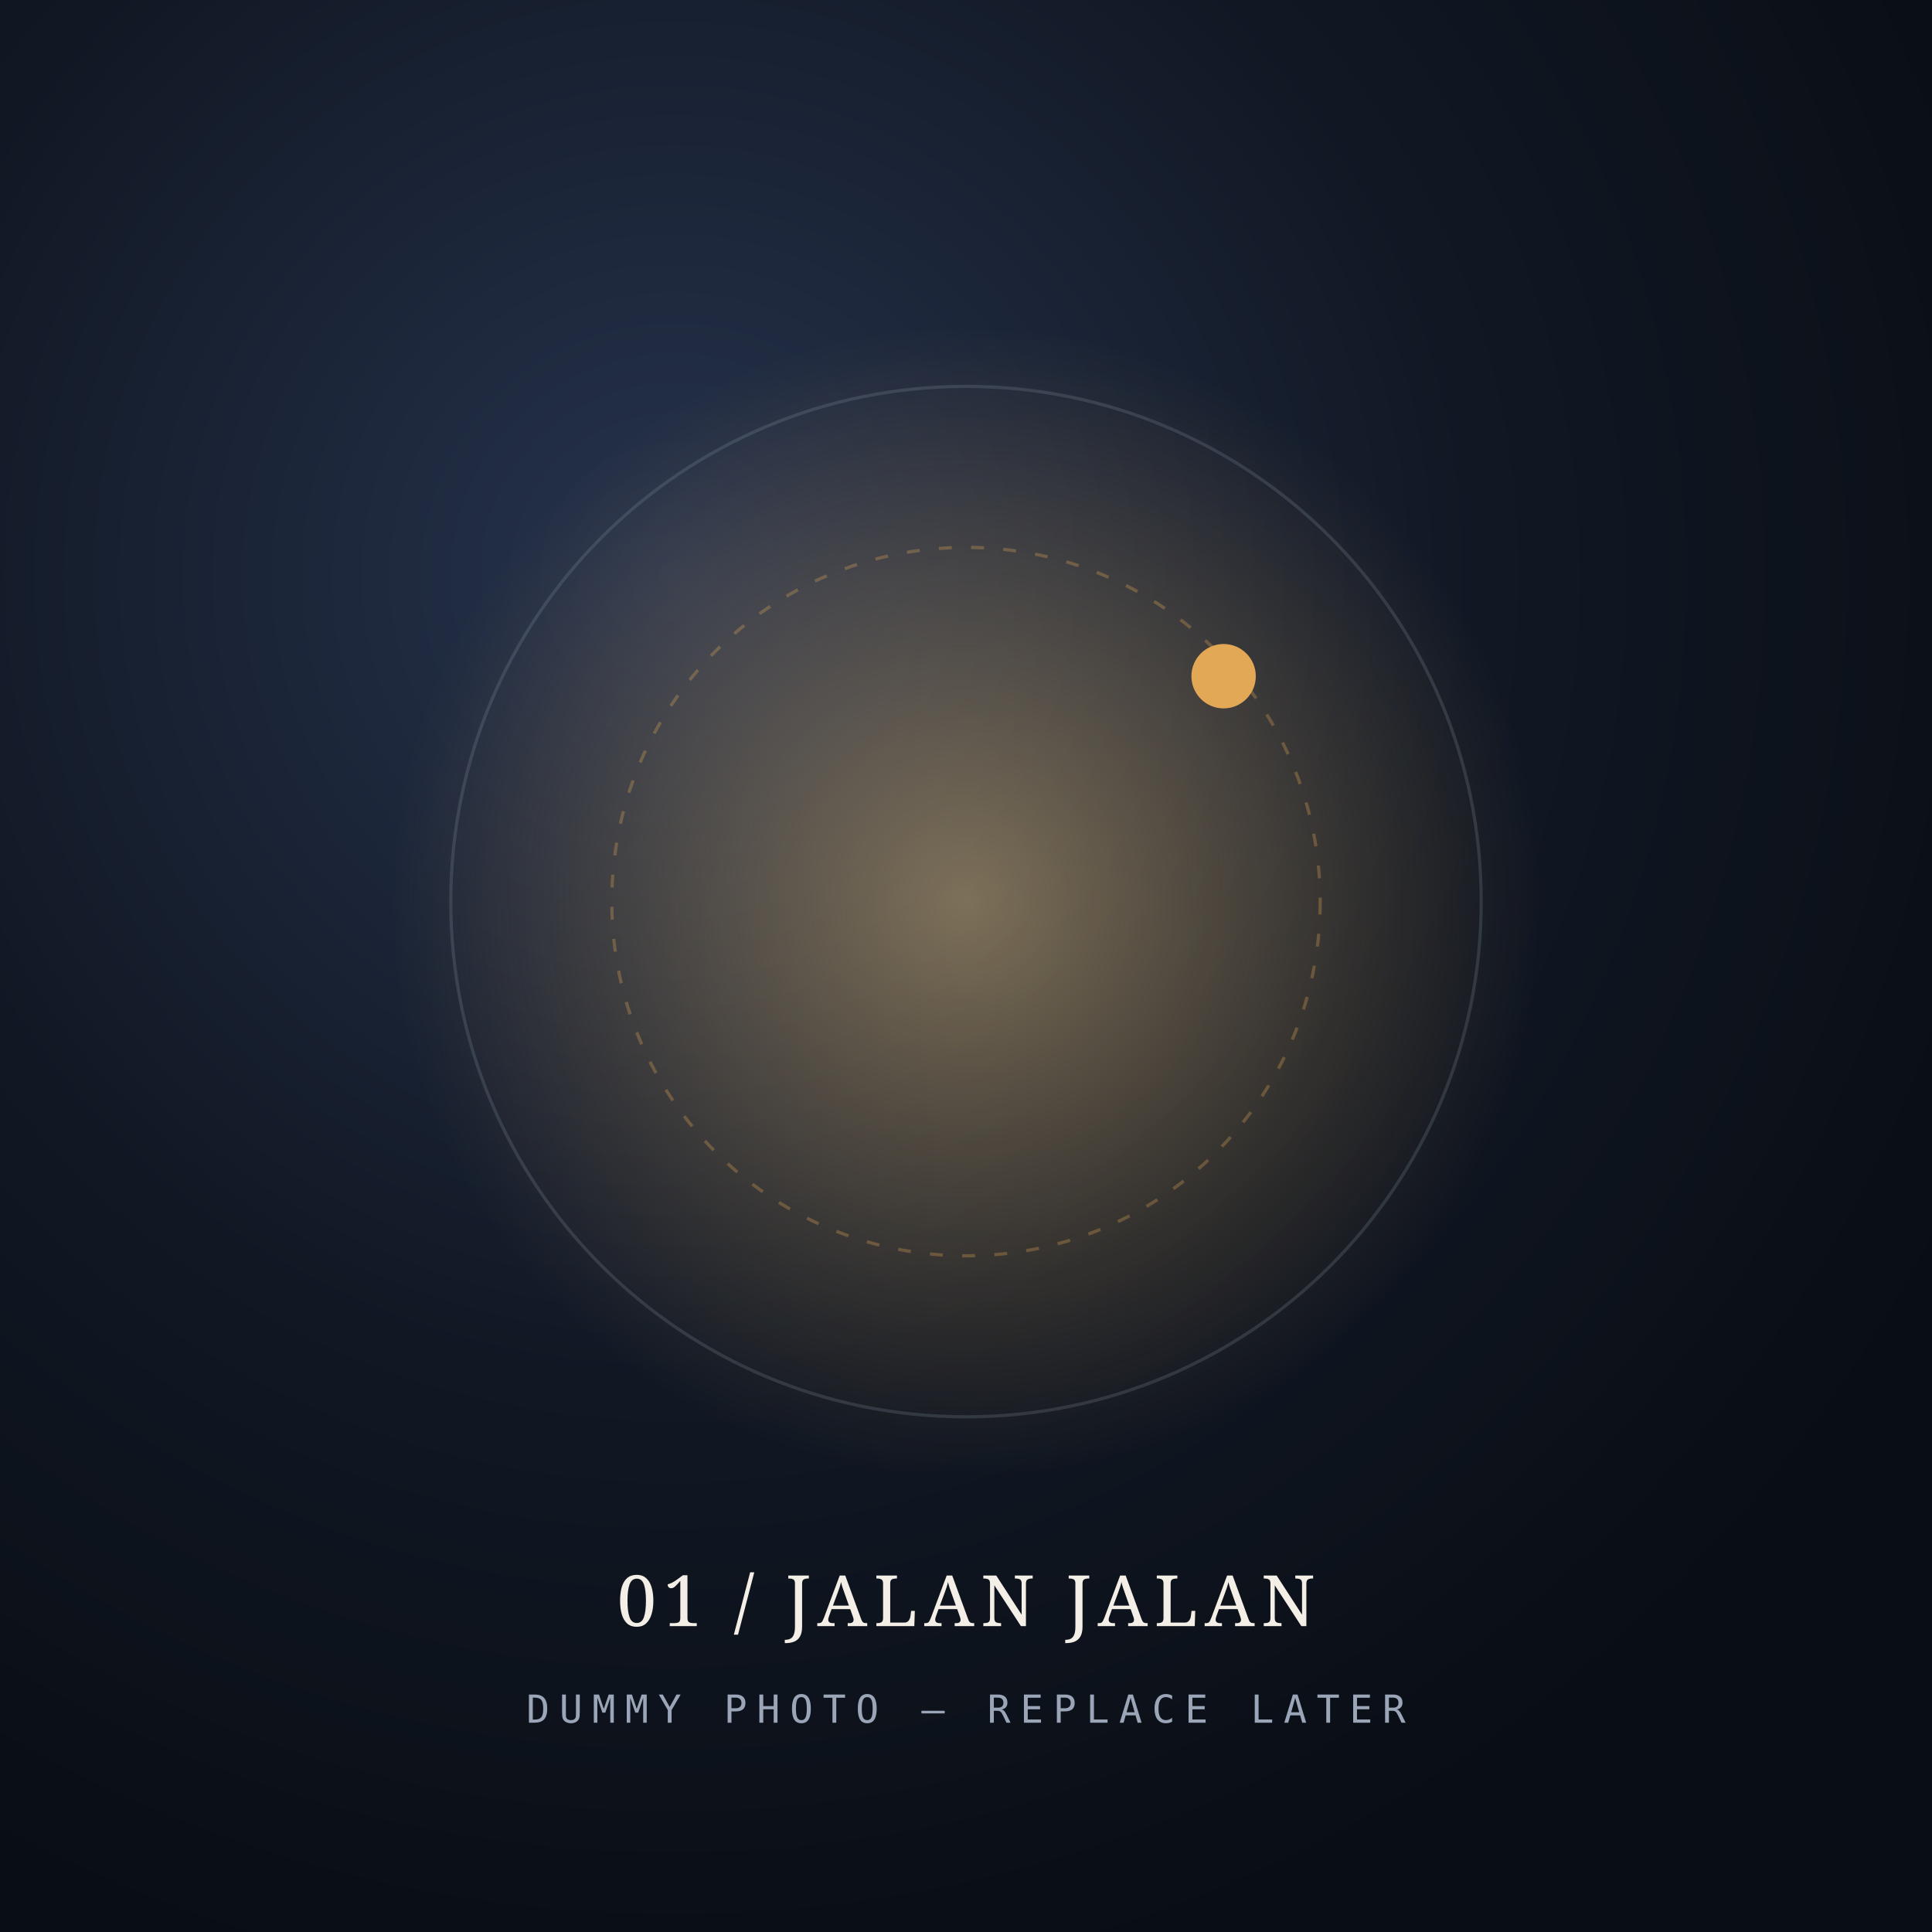
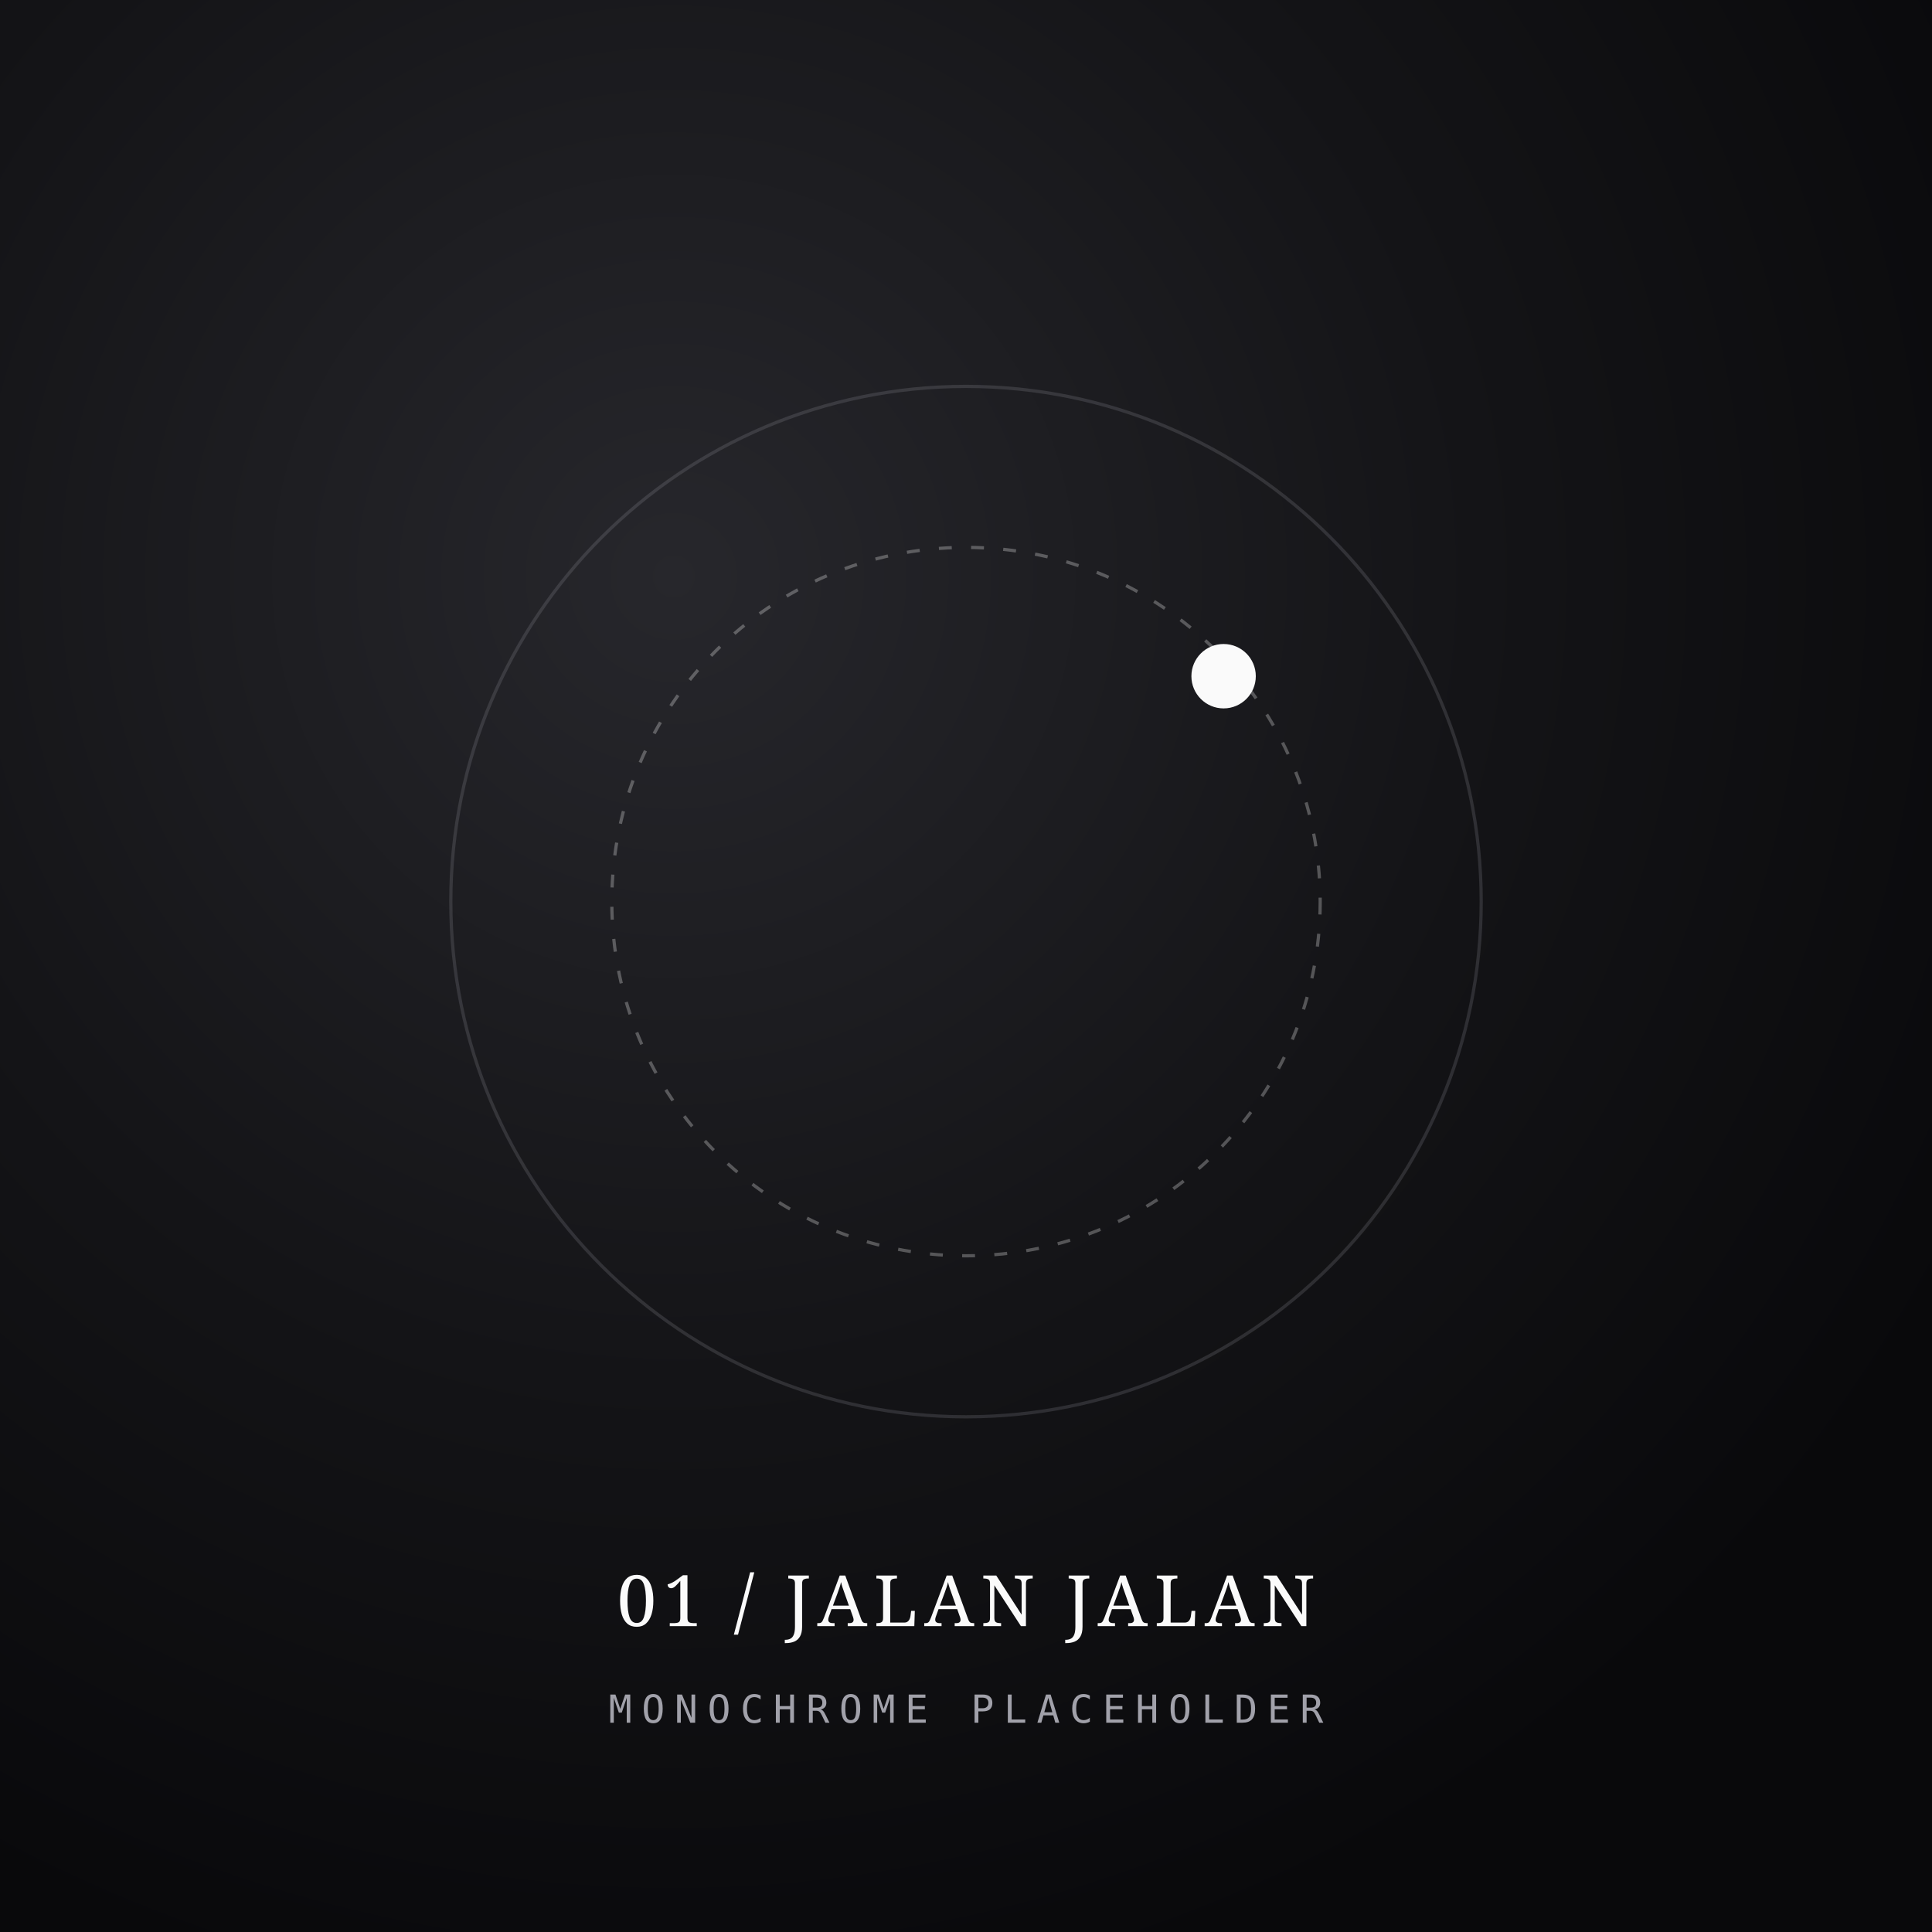
<svg xmlns="http://www.w3.org/2000/svg" viewBox="0 0 600 600" width="600" height="600">
  <defs>
    <radialGradient id="g1" cx="35%" cy="30%" r="75%">
-       <stop offset="0%" stop-color="#26334d" />
-       <stop offset="55%" stop-color="#111824" />
-       <stop offset="100%" stop-color="#090d14" />
-     </radialGradient>
-     <radialGradient id="s1" cx="50%" cy="50%" r="50%">
-       <stop offset="0%" stop-color="#f5cd82" stop-opacity="0.45" />
-       <stop offset="100%" stop-color="#e2a856" stop-opacity="0" />
+       <stop offset="0%" stop-color="#27272c" />
+       <stop offset="55%" stop-color="#141417" />
+       <stop offset="100%" stop-color="#09090b" />
    </radialGradient>
  </defs>
  <rect width="600" height="600" fill="url(#g1)" />
-   <circle cx="300" cy="280" r="180" fill="url(#s1)" />
-   <circle cx="300" cy="280" r="110" fill="none" stroke="#e2a856" stroke-opacity="0.3" stroke-width="1" stroke-dasharray="4 6" />
-   <circle cx="300" cy="280" r="160" fill="none" stroke="#9aa6b8" stroke-opacity="0.2" stroke-width="1" />
-   <circle cx="380" cy="210" r="10" fill="#e2a856" />
-   <text x="300" y="505" text-anchor="middle" fill="#f3efe7" font-family="Georgia, serif" font-size="22" letter-spacing="2">01 / JALAN JALAN</text>
-   <text x="300" y="535" text-anchor="middle" fill="#9aa6b8" font-family="monospace" font-size="12" letter-spacing="3">DUMMY PHOTO — REPLACE LATER</text>
+   <circle cx="300" cy="280" r="110" fill="none" stroke="#fafafa" stroke-opacity="0.28" stroke-width="1" stroke-dasharray="4 6" />
+   <circle cx="300" cy="280" r="160" fill="none" stroke="#a1a1aa" stroke-opacity="0.2" stroke-width="1" />
+   <circle cx="380" cy="210" r="10" fill="#fafafa" />
+   <text x="300" y="505" text-anchor="middle" fill="#fafafa" font-family="Georgia, serif" font-size="22" letter-spacing="2">01 / JALAN JALAN</text>
+   <text x="300" y="535" text-anchor="middle" fill="#a1a1aa" font-family="monospace" font-size="12" letter-spacing="3">MONOCHROME PLACEHOLDER</text>
</svg>
